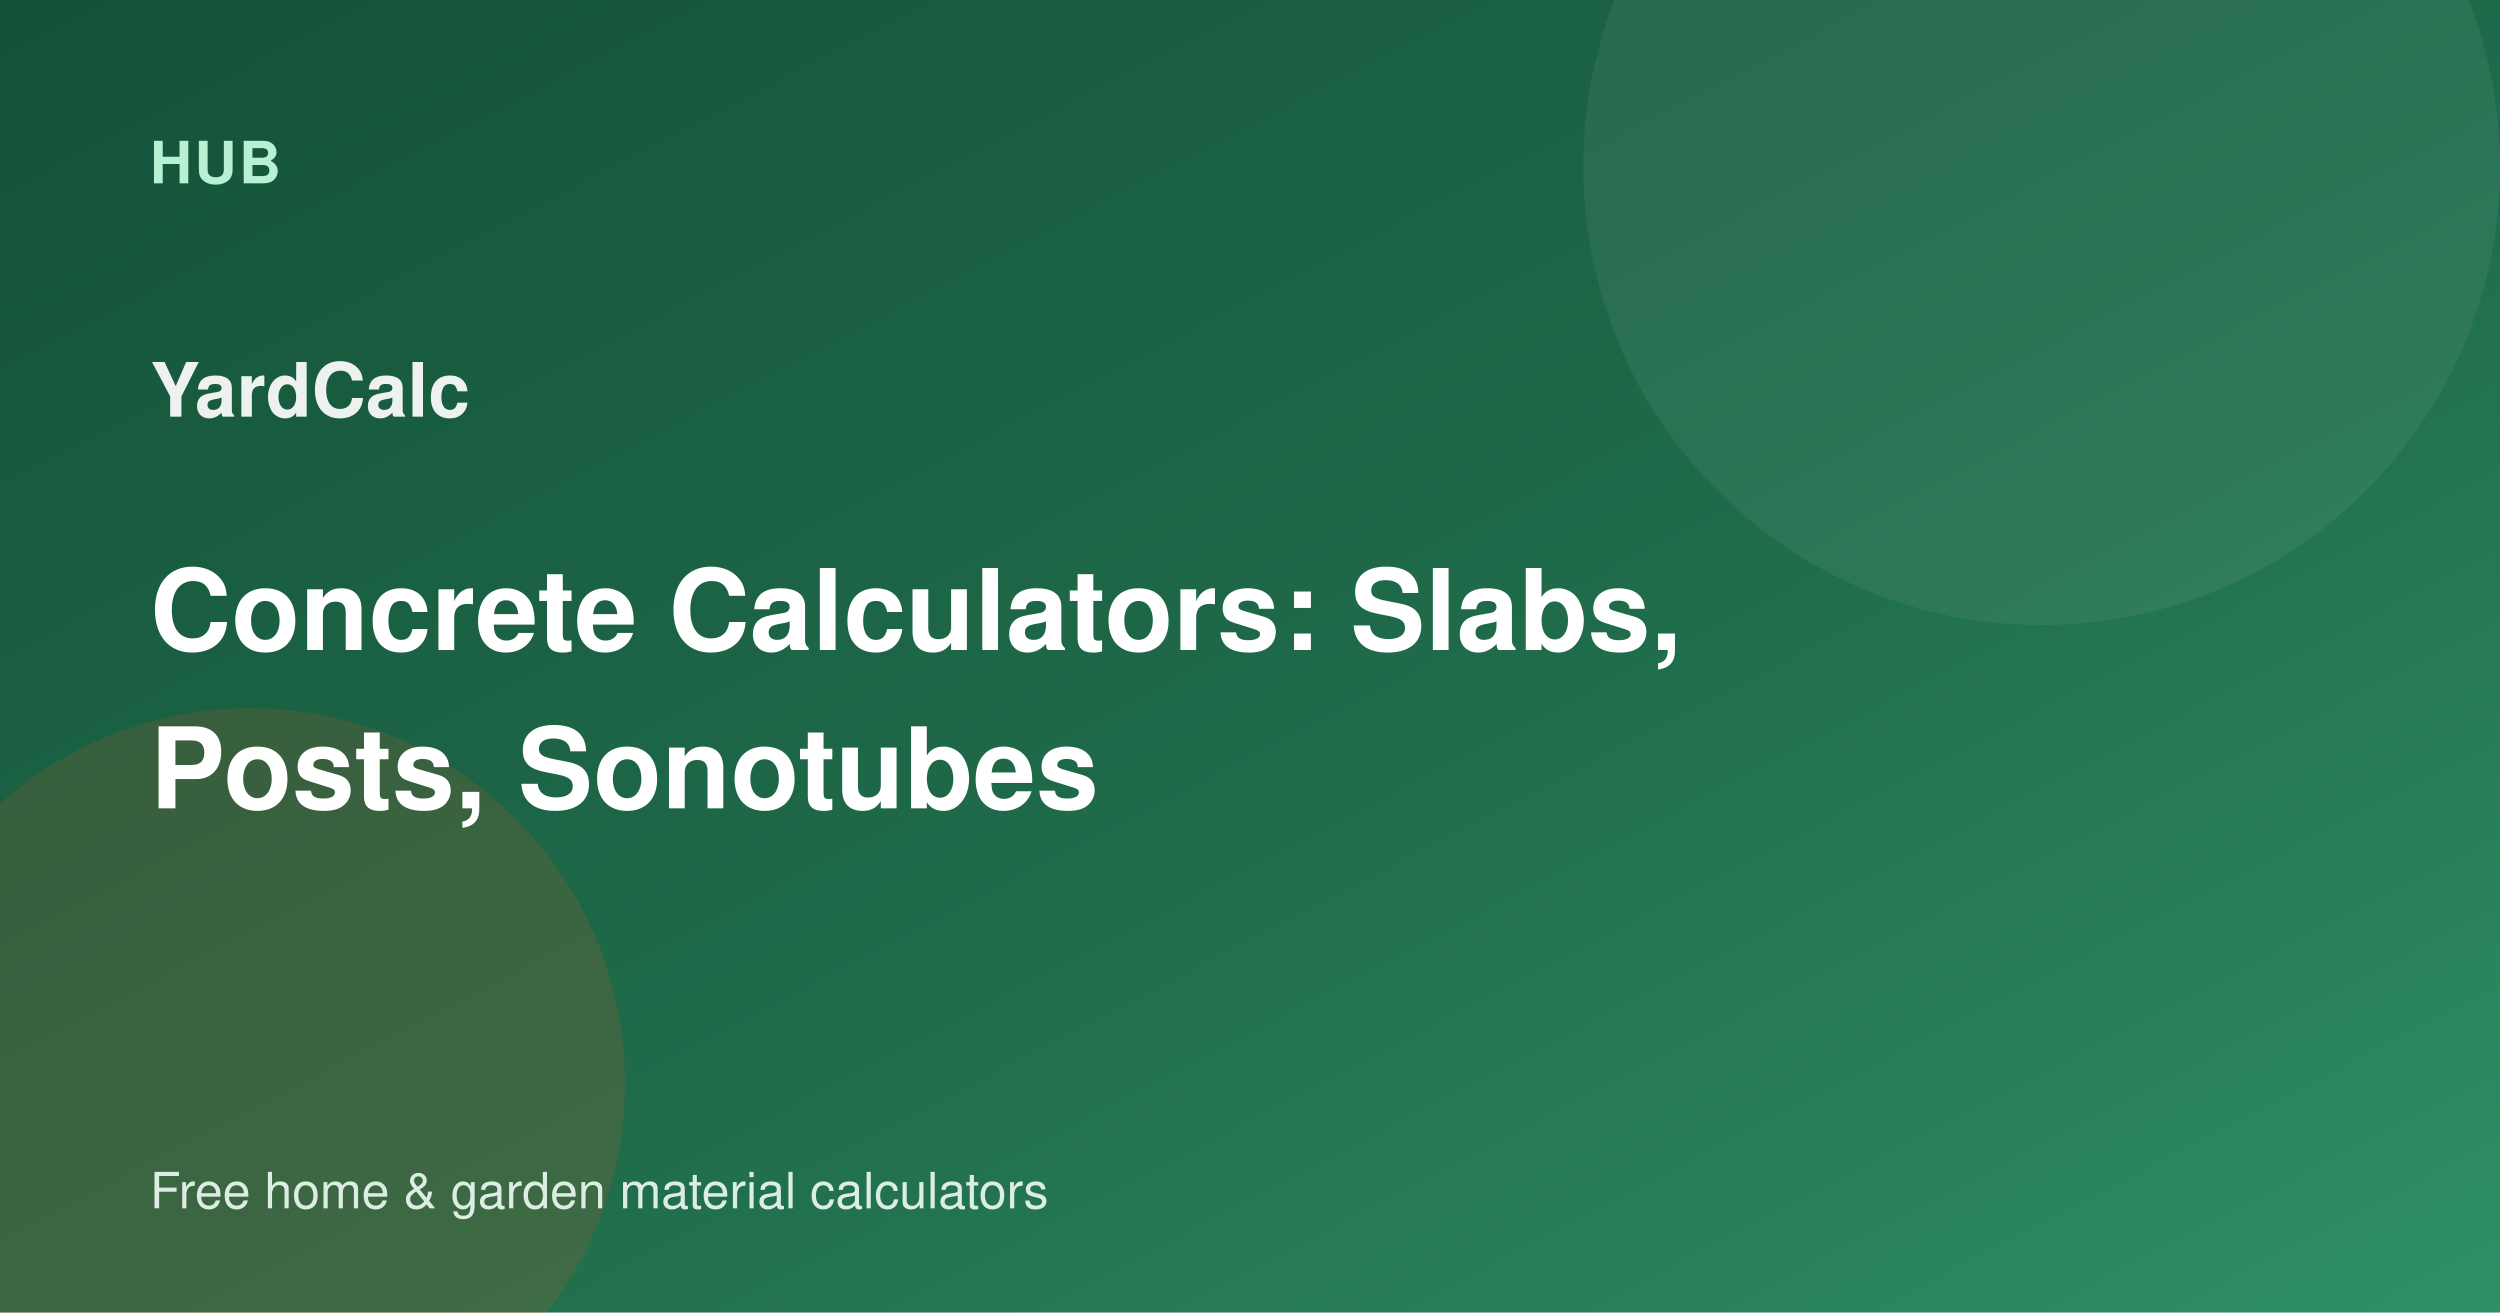
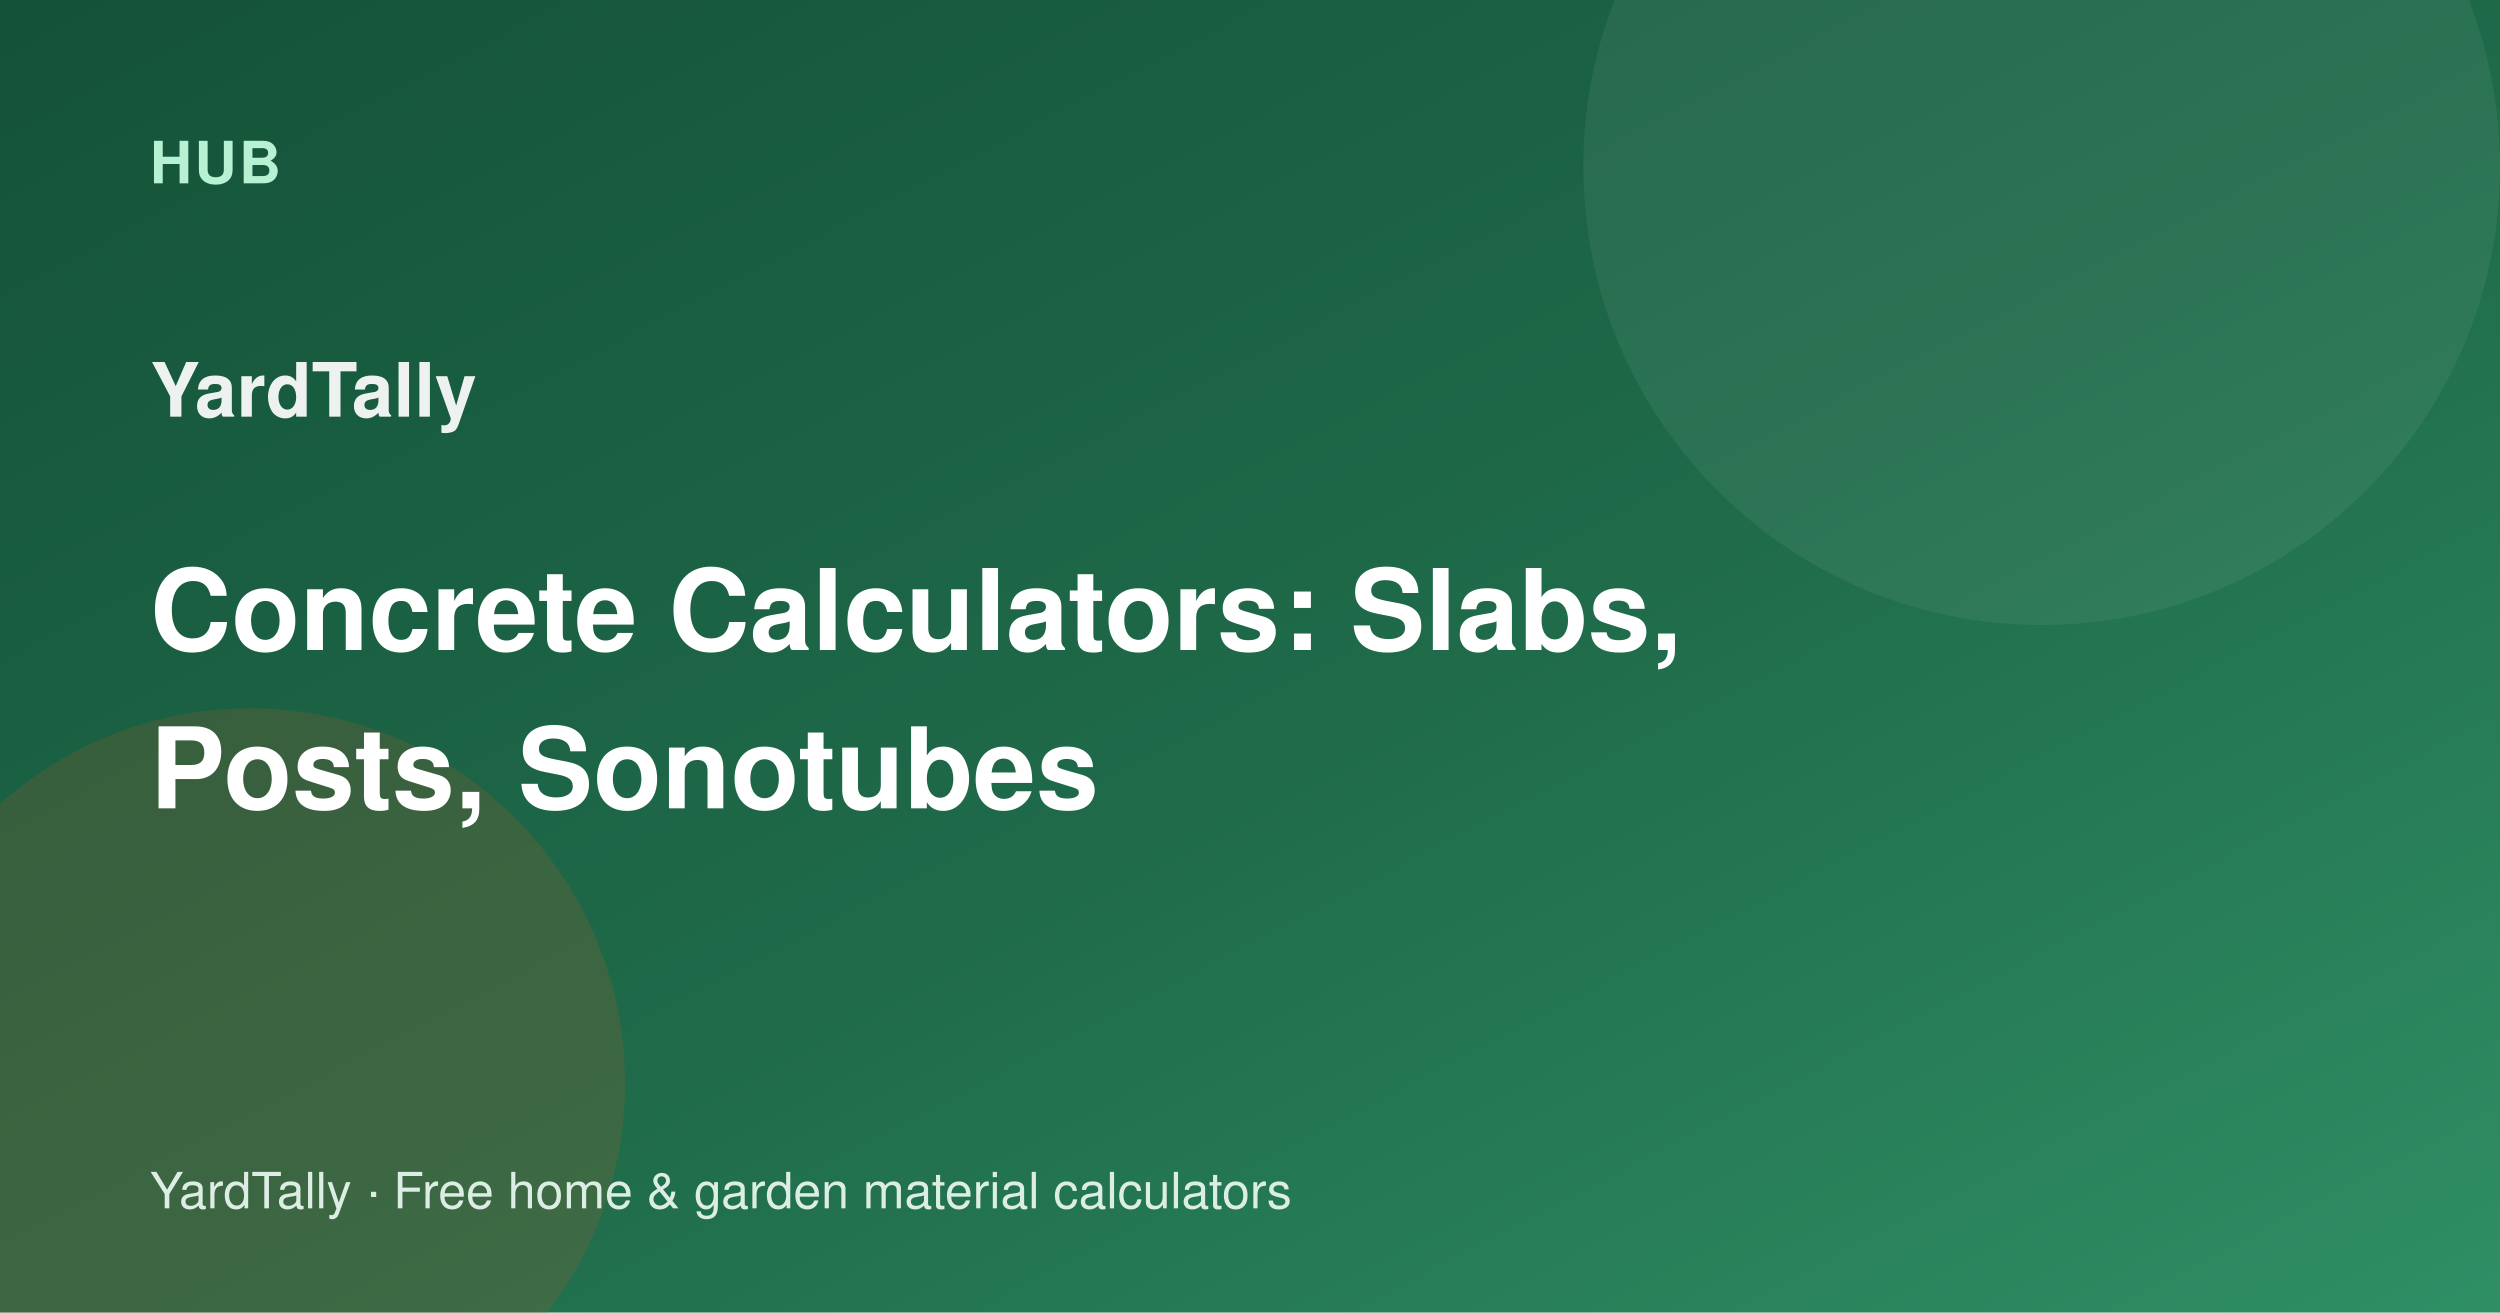
<svg xmlns="http://www.w3.org/2000/svg" width="1200" height="630" viewBox="0 0 1200 630">
  <defs>
    <linearGradient id="bg" x1="0" y1="0" x2="1" y2="1">
      <stop offset="0%" stop-color="#145239" />
      <stop offset="55%" stop-color="#1f6b4a" />
      <stop offset="100%" stop-color="#2f8f65" />
    </linearGradient>
  </defs>
  <rect width="1200" height="630" fill="url(#bg)" />
  <circle cx="980" cy="80" r="220" fill="#ffffff" fill-opacity="0.06" />
  <circle cx="120" cy="520" r="180" fill="#c45c26" fill-opacity="0.18" />
  <text x="72" y="88" font-family="ui-sans-serif, system-ui, Segoe UI, Helvetica, Arial, sans-serif" font-size="28" font-weight="600" fill="#b7f0d2" letter-spacing="0.04em">HUB</text>
-   <text x="72" y="200" font-family="ui-sans-serif, system-ui, Segoe UI, Helvetica, Arial, sans-serif" font-size="36" font-weight="700" fill="#ffffff" fill-opacity="0.92">YardCalc</text>
+   <text x="72" y="200" font-family="ui-sans-serif, system-ui, Segoe UI, Helvetica, Arial, sans-serif" font-size="36" font-weight="700" fill="#ffffff" fill-opacity="0.92">YardTally</text>
  <text x="72" y="312" font-family="ui-sans-serif, system-ui, Segoe UI, Helvetica, Arial, sans-serif" font-size="54" font-weight="700" fill="#ffffff">Concrete Calculators: Slabs,</text>
  <text x="72" y="388" font-family="ui-sans-serif, system-ui, Segoe UI, Helvetica, Arial, sans-serif" font-size="54" font-weight="700" fill="#ffffff">Posts, Sonotubes</text>
-   <text x="72" y="580" font-family="ui-sans-serif, system-ui, Segoe UI, Helvetica, Arial, sans-serif" font-size="24" fill="#dceee4">Free home &amp; garden material calculators</text>
+   <text x="72" y="580" font-family="ui-sans-serif, system-ui, Segoe UI, Helvetica, Arial, sans-serif" font-size="24" fill="#dceee4">YardTally · Free home &amp; garden material calculators</text>
</svg>
